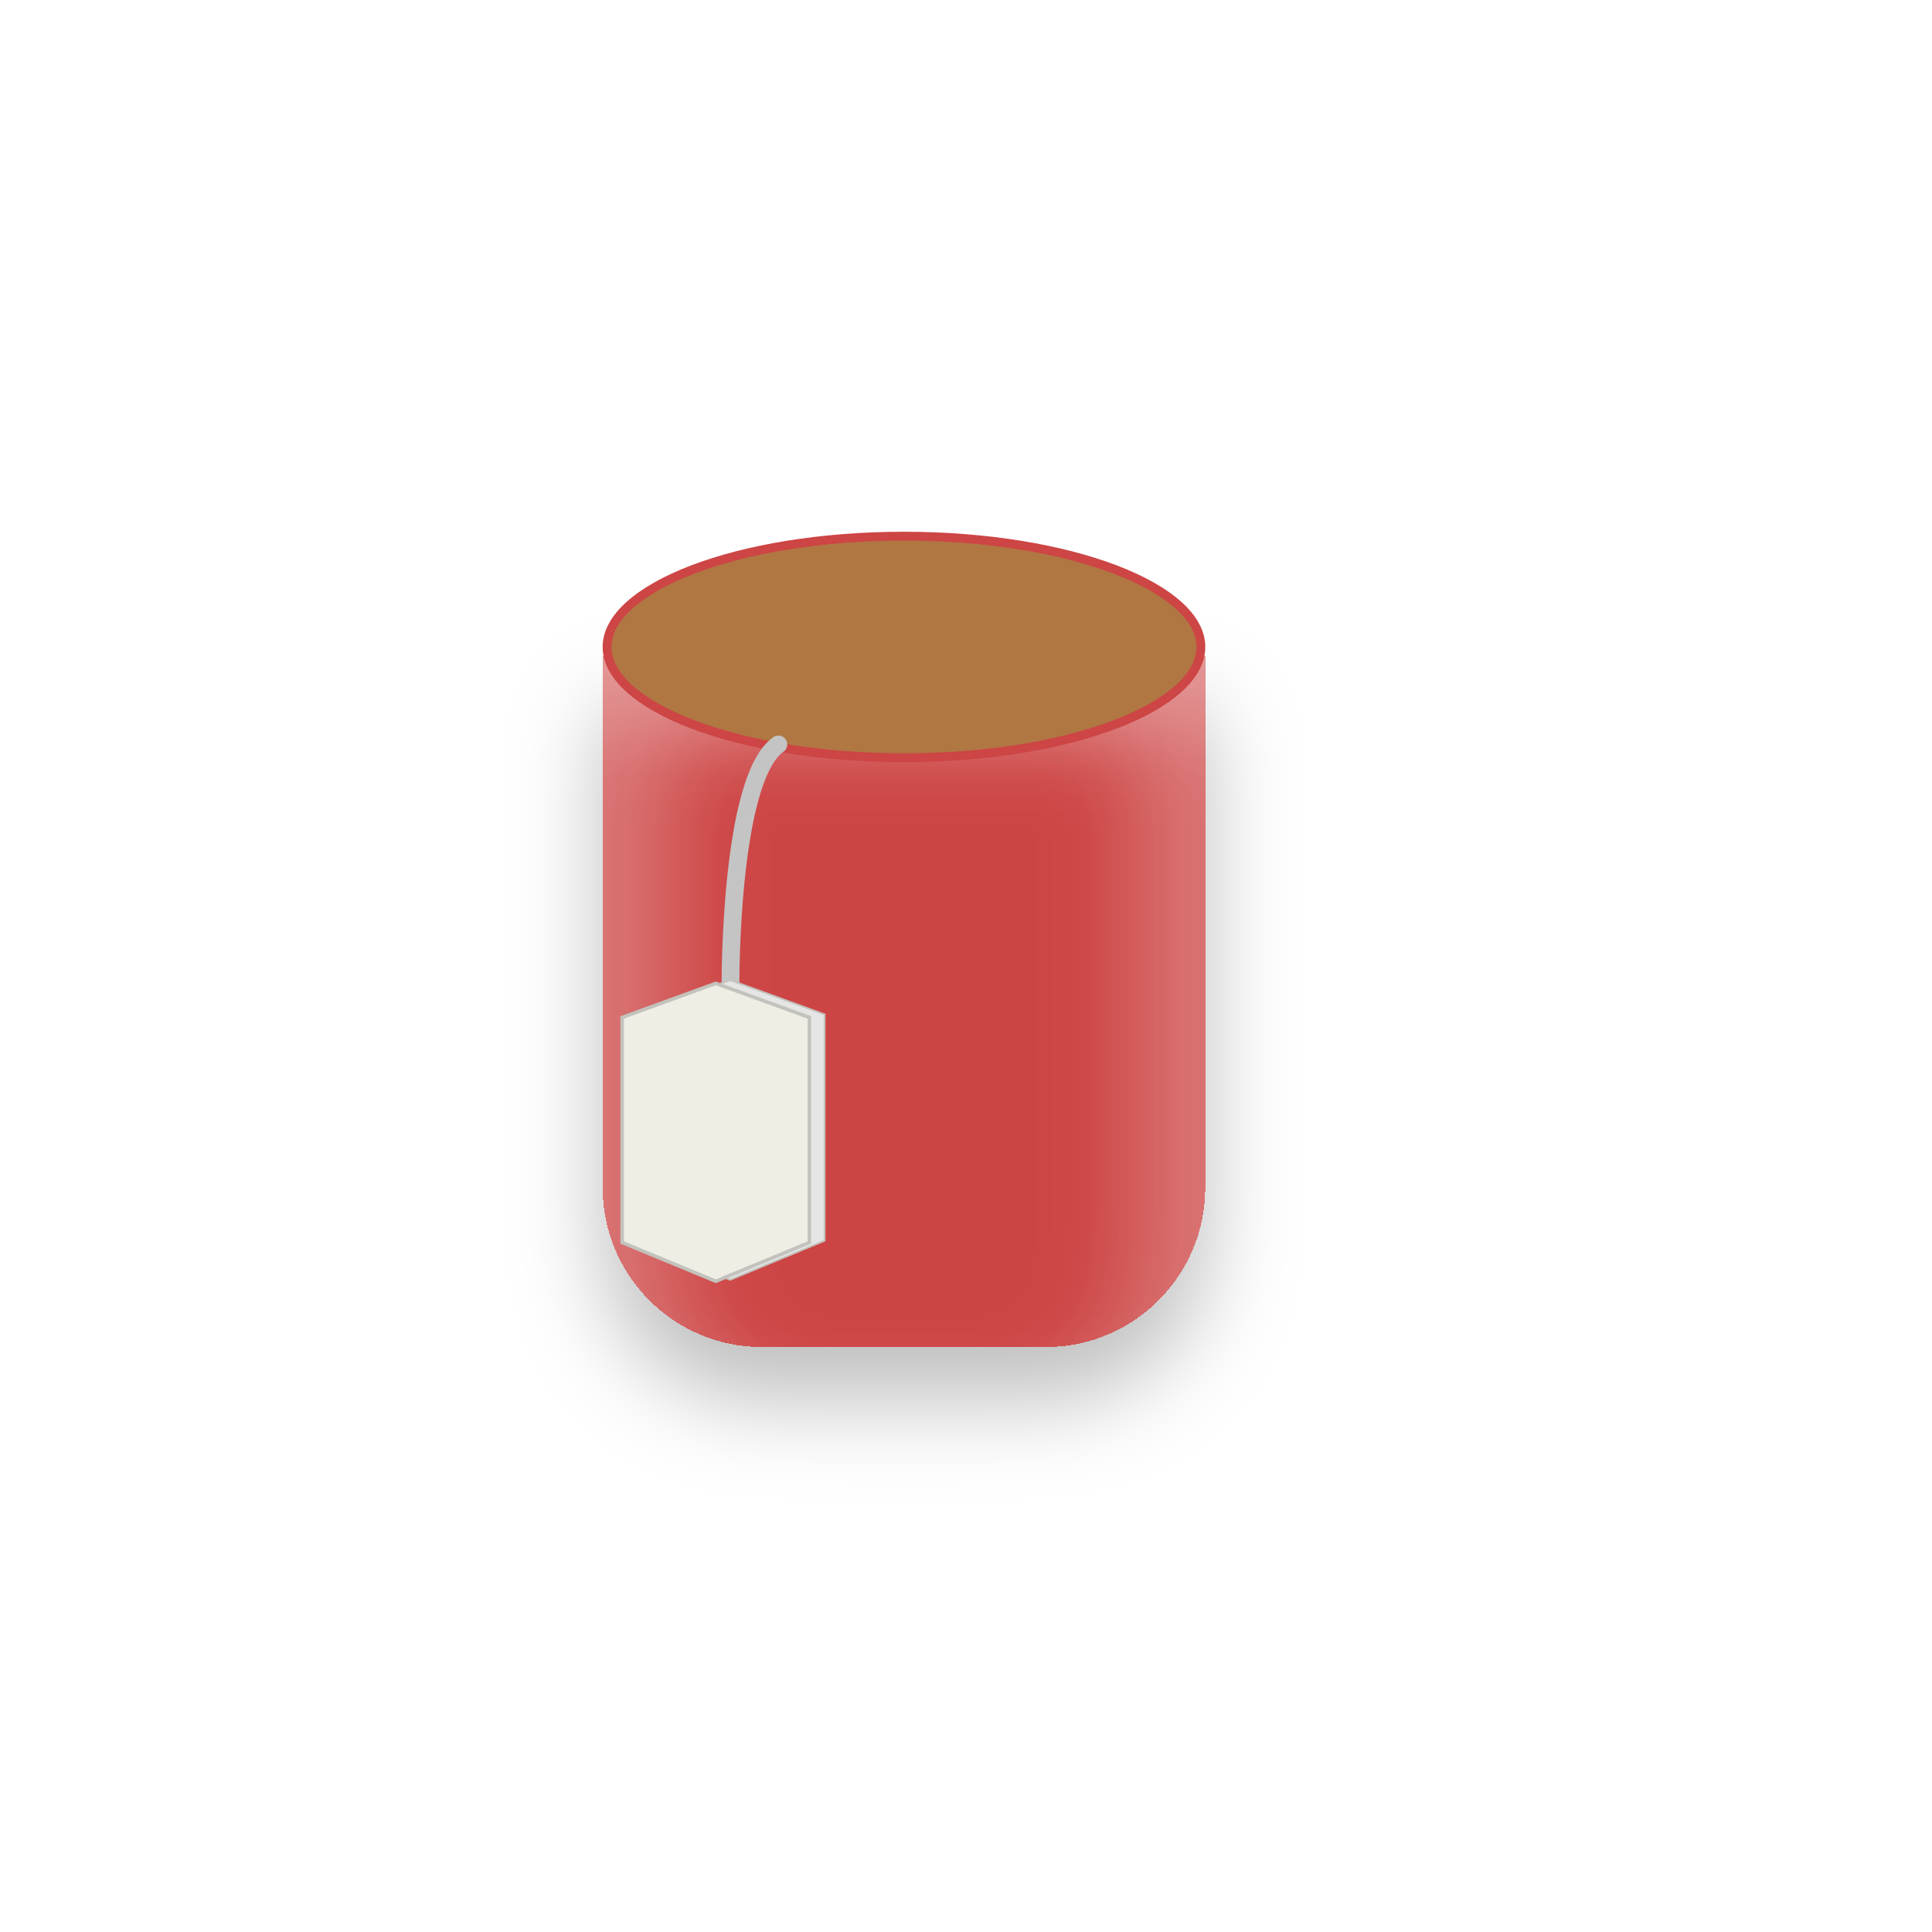
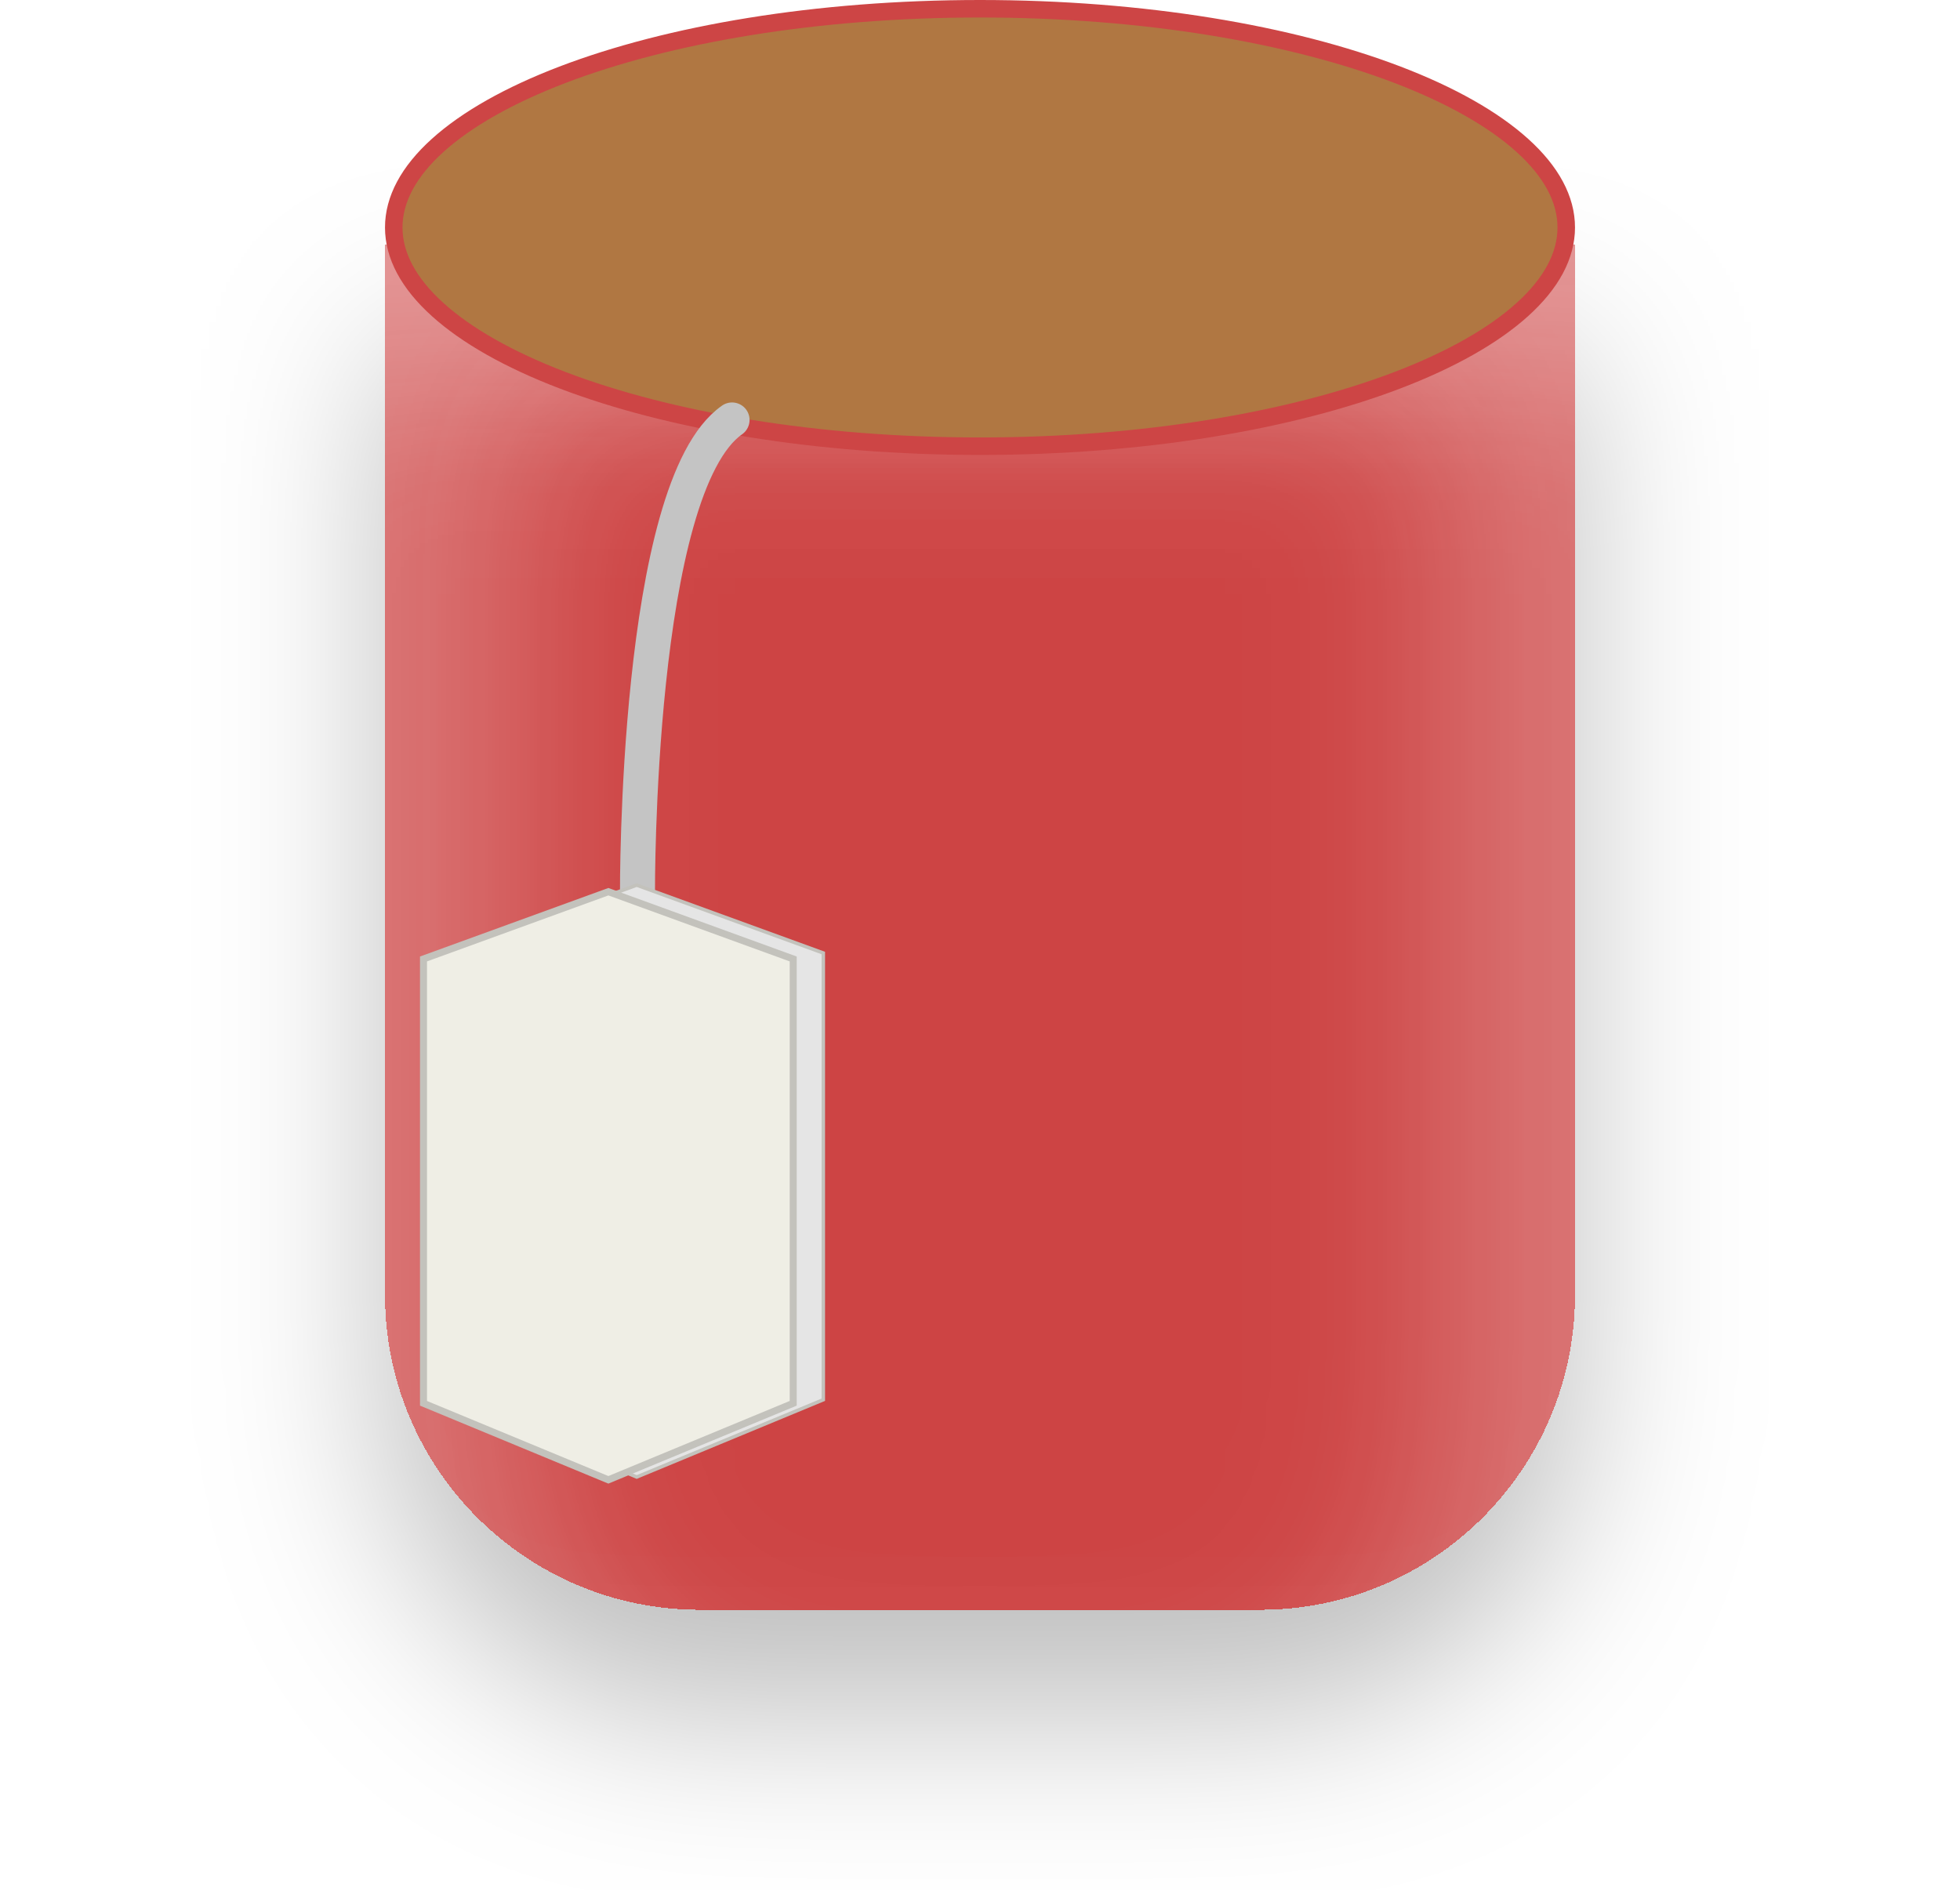
- <svg xmlns="http://www.w3.org/2000/svg" width="109" height="109" viewBox="0 0 109 109" fill="none">
-   <g filter="url(#filter0_bdii_3_40)">
-     <path d="M34 37H68V67C68 71.971 63.971 76 59 76H43C38.029 76 34 71.971 34 67V37Z" fill="#C83030" fill-opacity="0.9" shape-rendering="crispEdges" />
+ <svg xmlns="http://www.w3.org/2000/svg" width="56" height="54" viewBox="0 0 44 54" fill="none">
+   <g filter="url(#filter0_bdii_4_17)">
+     <path d="M5 7H39V37C39 41.971 34.971 46 30 46H14C9.029 46 5 41.971 5 37V7Z" fill="#C83030" fill-opacity="0.9" shape-rendering="crispEdges" />
  </g>
-   <path d="M67.75 36.5C67.75 37.302 67.326 38.095 66.496 38.845C65.667 39.594 64.453 40.281 62.931 40.863C59.89 42.026 55.672 42.75 51 42.75C46.328 42.75 42.11 42.026 39.069 40.863C37.547 40.281 36.333 39.594 35.504 38.845C34.674 38.095 34.25 37.302 34.25 36.5C34.25 35.698 34.674 34.905 35.504 34.155C36.333 33.406 37.547 32.719 39.069 32.137C42.11 30.974 46.328 30.25 51 30.25C55.672 30.25 59.89 30.974 62.931 32.137C64.453 32.719 65.667 33.406 66.496 34.155C67.326 34.905 67.75 35.698 67.75 36.5Z" fill="#B07742" stroke="#CD4545" stroke-width="0.5" />
-   <path d="M43.916 42C41.157 43.927 41.214 55.509 41.214 55.509" stroke="#C4C4C4" stroke-linecap="round" />
-   <path d="M35.861 57.232L41.192 55.292L46.523 57.232V69.997L41.192 72.205L35.861 69.997V57.232Z" fill="#E5E5E5" stroke="#C3C2BC" stroke-width="0.1" />
-   <path d="M35.1 57.402L40.382 55.48L45.663 57.402V70.099L40.382 72.286L35.1 70.099V57.402Z" fill="#EFEEE5" stroke="#C3C2BC" stroke-width="0.2" />
+   <path d="M38.75 6.5C38.75 7.302 38.326 8.095 37.496 8.845C36.667 9.594 35.453 10.281 33.931 10.863C30.89 12.025 26.672 12.75 22 12.75C17.328 12.75 13.11 12.025 10.069 10.863C8.547 10.281 7.333 9.594 6.504 8.845C5.674 8.095 5.25 7.302 5.25 6.5C5.25 5.698 5.674 4.905 6.504 4.155C7.333 3.406 8.547 2.719 10.069 2.137C13.11 0.974 17.328 0.25 22 0.25C26.672 0.25 30.89 0.974 33.931 2.137C35.453 2.719 36.667 3.406 37.496 4.155C38.326 4.905 38.75 5.698 38.75 6.5Z" fill="#B07742" stroke="#CD4545" stroke-width="0.5" />
+   <path d="M14.916 12C12.157 13.927 12.214 25.509 12.214 25.509" stroke="#C4C4C4" stroke-linecap="round" />
+   <path d="M6.861 27.232L12.192 25.292L17.523 27.232V39.997L12.192 42.205L6.861 39.997V27.232Z" fill="#E5E5E5" stroke="#C3C2BC" stroke-width="0.1" />
+   <path d="M6.1 27.402L11.382 25.48L16.663 27.402V40.099L11.382 42.286L6.1 40.099V27.402Z" fill="#EFEEE5" stroke="#C3C2BC" stroke-width="0.2" />
  <defs>
-     <filter id="filter0_bdii_3_40" x="24" y="27" width="54" height="59" filterUnits="userSpaceOnUse" color-interpolation-filters="sRGB">
+     <filter id="filter0_bdii_4_17" x="-5" y="-3" width="54" height="59" filterUnits="userSpaceOnUse" color-interpolation-filters="sRGB">
      <feFlood flood-opacity="0" result="BackgroundImageFix" />
      <feGaussianBlur in="BackgroundImageFix" stdDeviation="5" />
-       <feComposite in2="SourceAlpha" operator="in" result="effect1_backgroundBlur_3_40" />
+       <feComposite in2="SourceAlpha" operator="in" result="effect1_backgroundBlur_4_17" />
      <feColorMatrix in="SourceAlpha" type="matrix" values="0 0 0 0 0 0 0 0 0 0 0 0 0 0 0 0 0 0 127 0" result="hardAlpha" />
      <feOffset dy="3" />
      <feGaussianBlur stdDeviation="2.5" />
      <feComposite in2="hardAlpha" operator="out" />
      <feColorMatrix type="matrix" values="0 0 0 0 0 0 0 0 0 0 0 0 0 0 0 0 0 0 0.25 0" />
-       <feBlend mode="normal" in2="effect1_backgroundBlur_3_40" result="effect2_dropShadow_3_40" />
-       <feBlend mode="normal" in="SourceGraphic" in2="effect2_dropShadow_3_40" result="shape" />
+       <feBlend mode="normal" in2="effect1_backgroundBlur_4_17" result="effect2_dropShadow_4_17" />
+       <feBlend mode="normal" in="SourceGraphic" in2="effect2_dropShadow_4_17" result="shape" />
      <feColorMatrix in="SourceAlpha" type="matrix" values="0 0 0 0 0 0 0 0 0 0 0 0 0 0 0 0 0 0 127 0" result="hardAlpha" />
      <feOffset dx="4" dy="4" />
      <feGaussianBlur stdDeviation="2.5" />
      <feComposite in2="hardAlpha" operator="arithmetic" k2="-1" k3="1" />
      <feColorMatrix type="matrix" values="0 0 0 0 1 0 0 0 0 1 0 0 0 0 1 0 0 0 0.25 0" />
-       <feBlend mode="normal" in2="shape" result="effect3_innerShadow_3_40" />
+       <feBlend mode="normal" in2="shape" result="effect3_innerShadow_4_17" />
      <feColorMatrix in="SourceAlpha" type="matrix" values="0 0 0 0 0 0 0 0 0 0 0 0 0 0 0 0 0 0 127 0" result="hardAlpha" />
      <feOffset dx="-4" dy="4" />
      <feGaussianBlur stdDeviation="2.5" />
      <feComposite in2="hardAlpha" operator="arithmetic" k2="-1" k3="1" />
      <feColorMatrix type="matrix" values="0 0 0 0 1 0 0 0 0 1 0 0 0 0 1 0 0 0 0.25 0" />
-       <feBlend mode="normal" in2="effect3_innerShadow_3_40" result="effect4_innerShadow_3_40" />
+       <feBlend mode="normal" in2="effect3_innerShadow_4_17" result="effect4_innerShadow_4_17" />
    </filter>
  </defs>
</svg>
